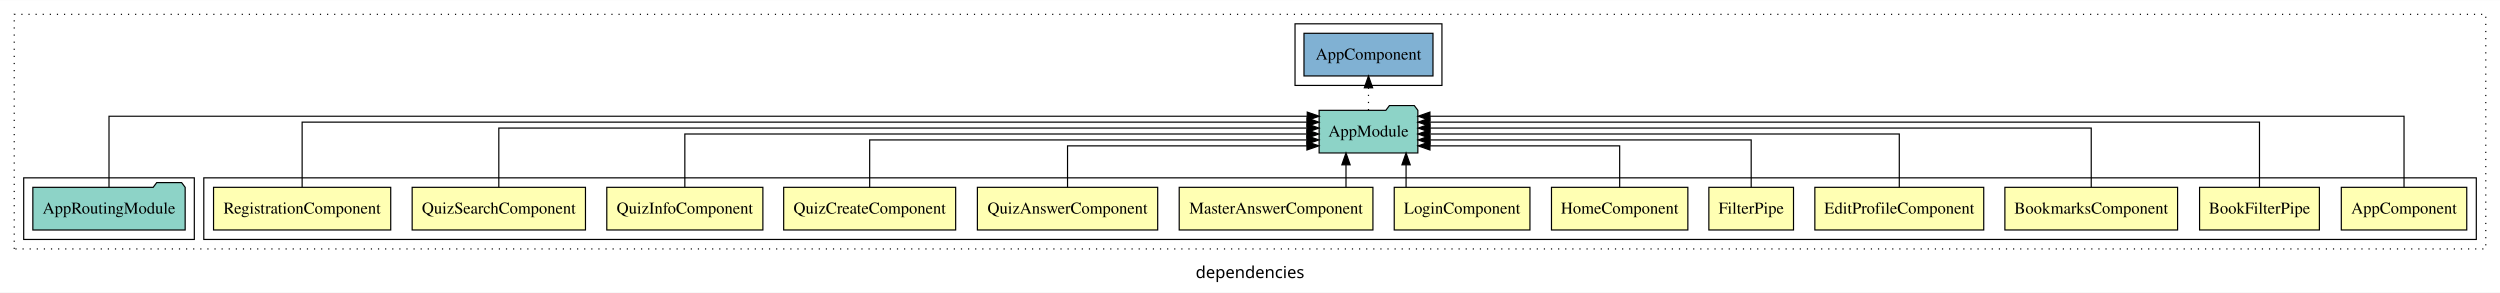
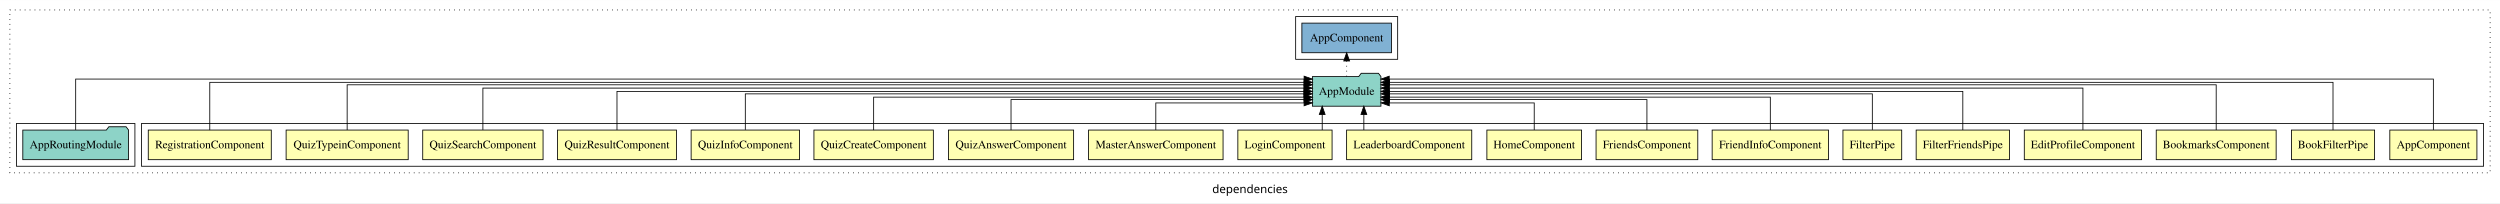
- <svg xmlns="http://www.w3.org/2000/svg" width="2110pt" height="247pt" viewBox="0.00 0.00 2110.00 246.80">
+ <svg xmlns="http://www.w3.org/2000/svg" width="3039pt" height="247pt" viewBox="0.00 0.00 3039.00 246.80">
  <g id="graph0" class="graph" transform="scale(1 1) rotate(0) translate(4 242.8)">
-     <polygon fill="white" stroke="transparent" points="-4,4 -4,-242.8 2106,-242.8 2106,4 -4,4" />
-     <text text-anchor="middle" x="1051" y="-8.2" font-family="sans-serif" font-size="14.00">dependencies</text>
+     <polygon fill="white" stroke="transparent" points="-4,4 -4,-242.8 3035,-242.8 3035,4 -4,4" />
+     <text text-anchor="middle" x="1515.5" y="-8.2" font-family="sans-serif" font-size="14.00">dependencies</text>
    <g id="clust1" class="cluster">
-       <polygon fill="none" stroke="black" stroke-dasharray="1,5" points="8,-32.8 8,-230.8 2094,-230.8 2094,-32.8 8,-32.8" />
+       <polygon fill="none" stroke="black" stroke-dasharray="1,5" points="8,-32.8 8,-230.8 3023,-230.8 3023,-32.8 8,-32.8" />
    </g>
    <g id="clust2" class="cluster">
-       <polygon fill="none" stroke="black" points="168,-40.8 168,-92.8 2086,-92.8 2086,-40.8 168,-40.8" />
+       <polygon fill="none" stroke="black" points="168,-40.8 168,-92.8 3015,-92.8 3015,-40.8 168,-40.8" />
    </g>
-     <g id="clust16" class="cluster">
+     <g id="clust22" class="cluster">
      <polygon fill="none" stroke="black" points="16,-40.8 16,-92.8 160,-92.8 160,-40.8 16,-40.8" />
    </g>
-     <g id="clust18" class="cluster">
-       <polygon fill="none" stroke="black" points="1089,-170.8 1089,-222.8 1213,-222.8 1213,-170.8 1089,-170.8" />
+     <g id="clust24" class="cluster">
+       <polygon fill="none" stroke="black" points="1571,-170.8 1571,-222.8 1695,-222.8 1695,-170.8 1571,-170.8" />
    </g>
    <g id="node1" class="node">
-       <polygon fill="#ffffb3" stroke="black" points="2077.94,-84.8 1972.06,-84.8 1972.06,-48.8 2077.94,-48.8 2077.94,-84.8" />
-       <text text-anchor="middle" x="2025" y="-62.6" font-family="Times,serif" font-size="14.00">AppComponent</text>
+       <polygon fill="#ffffb3" stroke="black" points="3006.94,-84.8 2901.06,-84.8 2901.06,-48.8 3006.94,-48.8 3006.94,-84.8" />
+       <text text-anchor="middle" x="2954" y="-62.6" font-family="Times,serif" font-size="14.00">AppComponent</text>
+     </g>
+     <g id="node20" class="node">
+       <polygon fill="#8dd3c7" stroke="black" points="1674.66,-149.8 1671.66,-153.8 1650.66,-153.8 1647.66,-149.8 1591.34,-149.8 1591.34,-113.8 1674.66,-113.8 1674.66,-149.8" />
+       <text text-anchor="middle" x="1633" y="-127.6" font-family="Times,serif" font-size="14.00">AppModule</text>
+     </g>
+     <g id="edge1" class="edge">
+       <path fill="none" stroke="black" d="M2954,-84.95C2954,-108.56 2954,-146.8 2954,-146.8 2954,-146.8 1684.72,-146.8 1684.72,-146.8" />
+       <polygon fill="black" stroke="black" points="1684.72,-143.3 1674.72,-146.8 1684.72,-150.3 1684.72,-143.3" />
+     </g>
+     <g id="node2" class="node">
+       <polygon fill="#ffffb3" stroke="black" points="2882.56,-84.8 2781.44,-84.8 2781.44,-48.8 2882.56,-48.8 2882.56,-84.8" />
+       <text text-anchor="middle" x="2832" y="-62.6" font-family="Times,serif" font-size="14.00">BookFilterPipe</text>
+     </g>
+     <g id="edge2" class="edge">
+       <path fill="none" stroke="black" d="M2832,-84.81C2832,-107.29 2832,-142.8 2832,-142.8 2832,-142.8 1684.97,-142.8 1684.97,-142.8" />
+       <polygon fill="black" stroke="black" points="1684.97,-139.3 1674.97,-142.8 1684.97,-146.3 1684.97,-139.3" />
+     </g>
+     <g id="node3" class="node">
+       <polygon fill="#ffffb3" stroke="black" points="2762.88,-84.8 2617.12,-84.8 2617.12,-48.8 2762.88,-48.8 2762.88,-84.8" />
+       <text text-anchor="middle" x="2690" y="-62.6" font-family="Times,serif" font-size="14.00">BookmarksComponent</text>
+     </g>
+     <g id="edge3" class="edge">
+       <path fill="none" stroke="black" d="M2690,-84.84C2690,-106.46 2690,-139.8 2690,-139.8 2690,-139.8 1684.76,-139.8 1684.76,-139.8" />
+       <polygon fill="black" stroke="black" points="1684.76,-136.3 1674.76,-139.8 1684.76,-143.3 1684.76,-136.3" />
+     </g>
+     <g id="node4" class="node">
+       <polygon fill="#ffffb3" stroke="black" points="2599.27,-84.8 2456.73,-84.8 2456.73,-48.8 2599.27,-48.8 2599.27,-84.8" />
+       <text text-anchor="middle" x="2528" y="-62.6" font-family="Times,serif" font-size="14.00">EditProfileComponent</text>
+     </g>
+     <g id="edge4" class="edge">
+       <path fill="none" stroke="black" d="M2528,-84.93C2528,-105.37 2528,-135.8 2528,-135.8 2528,-135.8 1684.67,-135.8 1684.67,-135.8" />
+       <polygon fill="black" stroke="black" points="1684.67,-132.3 1674.67,-135.8 1684.67,-139.3 1684.67,-132.3" />
+     </g>
+     <g id="node5" class="node">
+       <polygon fill="#ffffb3" stroke="black" points="2438.72,-84.8 2325.28,-84.8 2325.28,-48.8 2438.72,-48.8 2438.72,-84.8" />
+       <text text-anchor="middle" x="2382" y="-62.6" font-family="Times,serif" font-size="14.00">FilterFriendsPipe</text>
+     </g>
+     <g id="edge5" class="edge">
+       <path fill="none" stroke="black" d="M2382,-84.91C2382,-104.14 2382,-131.8 2382,-131.8 2382,-131.8 1684.87,-131.8 1684.87,-131.8" />
+       <polygon fill="black" stroke="black" points="1684.87,-128.3 1674.87,-131.8 1684.87,-135.3 1684.87,-128.3" />
+     </g>
+     <g id="node6" class="node">
+       <polygon fill="#ffffb3" stroke="black" points="2307.72,-84.8 2236.28,-84.8 2236.28,-48.8 2307.72,-48.8 2307.72,-84.8" />
+       <text text-anchor="middle" x="2272" y="-62.6" font-family="Times,serif" font-size="14.00">FilterPipe</text>
+     </g>
+     <g id="edge6" class="edge">
+       <path fill="none" stroke="black" d="M2272,-85.07C2272,-103.36 2272,-128.8 2272,-128.8 2272,-128.8 1684.93,-128.8 1684.93,-128.8" />
+       <polygon fill="black" stroke="black" points="1684.93,-125.3 1674.93,-128.8 1684.93,-132.3 1684.93,-125.3" />
+     </g>
+     <g id="node7" class="node">
+       <polygon fill="#ffffb3" stroke="black" points="2218.71,-84.8 2077.29,-84.8 2077.29,-48.8 2218.71,-48.8 2218.71,-84.8" />
+       <text text-anchor="middle" x="2148" y="-62.6" font-family="Times,serif" font-size="14.00">FriendInfoComponent</text>
+     </g>
+     <g id="edge7" class="edge">
+       <path fill="none" stroke="black" d="M2148,-84.83C2148,-101.86 2148,-124.8 2148,-124.8 2148,-124.8 1684.71,-124.8 1684.71,-124.8" />
+       <polygon fill="black" stroke="black" points="1684.71,-121.3 1674.71,-124.8 1684.71,-128.3 1684.71,-121.3" />
+     </g>
+     <g id="node8" class="node">
+       <polygon fill="#ffffb3" stroke="black" points="2059.83,-84.8 1936.17,-84.8 1936.17,-48.8 2059.83,-48.8 2059.83,-84.8" />
+       <text text-anchor="middle" x="1998" y="-62.6" font-family="Times,serif" font-size="14.00">FriendsComponent</text>
+     </g>
+     <g id="edge8" class="edge">
+       <path fill="none" stroke="black" d="M1998,-84.81C1998,-100.85 1998,-121.8 1998,-121.8 1998,-121.8 1684.87,-121.8 1684.87,-121.8" />
+       <polygon fill="black" stroke="black" points="1684.87,-118.3 1674.87,-121.8 1684.87,-125.3 1684.87,-118.3" />
+     </g>
+     <g id="node9" class="node">
+       <polygon fill="#ffffb3" stroke="black" points="1918.55,-84.8 1803.45,-84.8 1803.45,-48.8 1918.55,-48.8 1918.55,-84.8" />
+       <text text-anchor="middle" x="1861" y="-62.6" font-family="Times,serif" font-size="14.00">HomeComponent</text>
+     </g>
+     <g id="edge9" class="edge">
+       <path fill="none" stroke="black" d="M1861,-84.92C1861,-99.58 1861,-117.8 1861,-117.8 1861,-117.8 1684.82,-117.8 1684.82,-117.8" />
+       <polygon fill="black" stroke="black" points="1684.82,-114.3 1674.82,-117.8 1684.82,-121.3 1684.82,-114.3" />
+     </g>
+     <g id="node10" class="node">
+       <polygon fill="#ffffb3" stroke="black" points="1785.06,-84.8 1632.94,-84.8 1632.94,-48.8 1785.06,-48.8 1785.06,-84.8" />
+       <text text-anchor="middle" x="1709" y="-62.6" font-family="Times,serif" font-size="14.00">LeaderboardComponent</text>
+     </g>
+     <g id="edge10" class="edge">
+       <path fill="none" stroke="black" d="M1653.9,-84.91C1653.9,-84.91 1653.9,-103.79 1653.9,-103.79" />
+       <polygon fill="black" stroke="black" points="1650.4,-103.79 1653.9,-113.79 1657.4,-103.79 1650.4,-103.79" />
+     </g>
+     <g id="node11" class="node">
+       <polygon fill="#ffffb3" stroke="black" points="1615.27,-84.8 1500.73,-84.8 1500.73,-48.8 1615.27,-48.8 1615.27,-84.8" />
+       <text text-anchor="middle" x="1558" y="-62.6" font-family="Times,serif" font-size="14.00">LoginComponent</text>
+     </g>
+     <g id="edge11" class="edge">
+       <path fill="none" stroke="black" d="M1603.28,-84.91C1603.28,-84.91 1603.28,-103.79 1603.28,-103.79" />
+       <polygon fill="black" stroke="black" points="1599.78,-103.79 1603.28,-113.79 1606.78,-103.79 1599.78,-103.79" />
+     </g>
+     <g id="node12" class="node">
+       <polygon fill="#ffffb3" stroke="black" points="1482.75,-84.8 1319.25,-84.8 1319.25,-48.8 1482.75,-48.8 1482.75,-84.8" />
+       <text text-anchor="middle" x="1401" y="-62.6" font-family="Times,serif" font-size="14.00">MasterAnswerComponent</text>
+     </g>
+     <g id="edge12" class="edge">
+       <path fill="none" stroke="black" d="M1401,-84.92C1401,-99.58 1401,-117.8 1401,-117.8 1401,-117.8 1581.26,-117.8 1581.26,-117.8" />
+       <polygon fill="black" stroke="black" points="1581.26,-121.3 1591.26,-117.8 1581.26,-114.3 1581.26,-121.3" />
+     </g>
+     <g id="node13" class="node">
+       <polygon fill="#ffffb3" stroke="black" points="1301.09,-84.8 1148.91,-84.8 1148.91,-48.8 1301.09,-48.8 1301.09,-84.8" />
+       <text text-anchor="middle" x="1225" y="-62.6" font-family="Times,serif" font-size="14.00">QuizAnswerComponent</text>
+     </g>
+     <g id="edge13" class="edge">
+       <path fill="none" stroke="black" d="M1225,-84.81C1225,-100.85 1225,-121.8 1225,-121.8 1225,-121.8 1581.25,-121.8 1581.25,-121.8" />
+       <polygon fill="black" stroke="black" points="1581.25,-125.3 1591.25,-121.8 1581.25,-118.3 1581.25,-125.3" />
    </g>
    <g id="node14" class="node">
-       <polygon fill="#8dd3c7" stroke="black" points="1192.66,-149.8 1189.66,-153.8 1168.66,-153.8 1165.66,-149.8 1109.34,-149.8 1109.34,-113.8 1192.66,-113.8 1192.66,-149.8" />
-       <text text-anchor="middle" x="1151" y="-127.6" font-family="Times,serif" font-size="14.00">AppModule</text>
+       <polygon fill="#ffffb3" stroke="black" points="1130.58,-84.8 985.42,-84.8 985.42,-48.8 1130.58,-48.8 1130.58,-84.8" />
+       <text text-anchor="middle" x="1058" y="-62.6" font-family="Times,serif" font-size="14.00">QuizCreateComponent</text>
    </g>
-     <g id="edge1" class="edge">
-       <path fill="none" stroke="black" d="M2025,-84.89C2025,-107.93 2025,-144.8 2025,-144.8 2025,-144.8 1202.86,-144.8 1202.86,-144.8" />
-       <polygon fill="black" stroke="black" points="1202.86,-141.3 1192.86,-144.8 1202.86,-148.3 1202.86,-141.3" />
+     <g id="edge14" class="edge">
+       <path fill="none" stroke="black" d="M1058,-84.83C1058,-101.86 1058,-124.8 1058,-124.8 1058,-124.8 1581.18,-124.8 1581.18,-124.8" />
+       <polygon fill="black" stroke="black" points="1581.18,-128.3 1591.18,-124.8 1581.18,-121.3 1581.18,-128.3" />
    </g>
-     <g id="node2" class="node">
-       <polygon fill="#ffffb3" stroke="black" points="1953.56,-84.8 1852.44,-84.8 1852.44,-48.8 1953.56,-48.8 1953.56,-84.8" />
-       <text text-anchor="middle" x="1903" y="-62.6" font-family="Times,serif" font-size="14.00">BookFilterPipe</text>
+     <g id="node15" class="node">
+       <polygon fill="#ffffb3" stroke="black" points="967.87,-84.8 836.13,-84.8 836.13,-48.8 967.87,-48.8 967.87,-84.8" />
+       <text text-anchor="middle" x="902" y="-62.6" font-family="Times,serif" font-size="14.00">QuizInfoComponent</text>
    </g>
-     <g id="edge2" class="edge">
-       <path fill="none" stroke="black" d="M1903,-84.84C1903,-106.46 1903,-139.8 1903,-139.8 1903,-139.8 1202.77,-139.8 1202.77,-139.8" />
-       <polygon fill="black" stroke="black" points="1202.77,-136.3 1192.77,-139.8 1202.77,-143.3 1202.77,-136.3" />
+     <g id="edge15" class="edge">
+       <path fill="none" stroke="black" d="M902,-85.07C902,-103.36 902,-128.8 902,-128.8 902,-128.8 1581.07,-128.8 1581.07,-128.8" />
+       <polygon fill="black" stroke="black" points="1581.07,-132.3 1591.07,-128.8 1581.07,-125.3 1581.07,-132.3" />
    </g>
-     <g id="node3" class="node">
-       <polygon fill="#ffffb3" stroke="black" points="1833.88,-84.8 1688.12,-84.8 1688.12,-48.8 1833.88,-48.8 1833.88,-84.8" />
-       <text text-anchor="middle" x="1761" y="-62.6" font-family="Times,serif" font-size="14.00">BookmarksComponent</text>
+     <g id="node16" class="node">
+       <polygon fill="#ffffb3" stroke="black" points="818.32,-84.8 673.68,-84.8 673.68,-48.8 818.32,-48.8 818.32,-84.8" />
+       <text text-anchor="middle" x="746" y="-62.6" font-family="Times,serif" font-size="14.00">QuizResultComponent</text>
    </g>
-     <g id="edge3" class="edge">
-       <path fill="none" stroke="black" d="M1761,-85.02C1761,-105.17 1761,-134.8 1761,-134.8 1761,-134.8 1202.93,-134.8 1202.93,-134.8" />
-       <polygon fill="black" stroke="black" points="1202.93,-131.3 1192.93,-134.8 1202.93,-138.3 1202.93,-131.3" />
+     <g id="edge16" class="edge">
+       <path fill="none" stroke="black" d="M746,-84.91C746,-104.14 746,-131.8 746,-131.8 746,-131.8 1581.11,-131.8 1581.11,-131.8" />
+       <polygon fill="black" stroke="black" points="1581.11,-135.3 1591.11,-131.8 1581.11,-128.3 1581.11,-135.3" />
    </g>
-     <g id="node4" class="node">
-       <polygon fill="#ffffb3" stroke="black" points="1670.27,-84.8 1527.73,-84.8 1527.73,-48.8 1670.27,-48.8 1670.27,-84.8" />
-       <text text-anchor="middle" x="1599" y="-62.6" font-family="Times,serif" font-size="14.00">EditProfileComponent</text>
+     <g id="node17" class="node">
+       <polygon fill="#ffffb3" stroke="black" points="656.14,-84.8 509.86,-84.8 509.86,-48.8 656.14,-48.8 656.14,-84.8" />
+       <text text-anchor="middle" x="583" y="-62.6" font-family="Times,serif" font-size="14.00">QuizSearchComponent</text>
    </g>
-     <g id="edge4" class="edge">
-       <path fill="none" stroke="black" d="M1599,-85.02C1599,-103.63 1599,-129.8 1599,-129.8 1599,-129.8 1202.74,-129.8 1202.74,-129.8" />
-       <polygon fill="black" stroke="black" points="1202.74,-126.3 1192.74,-129.8 1202.74,-133.3 1202.74,-126.3" />
+     <g id="edge17" class="edge">
+       <path fill="none" stroke="black" d="M583,-84.93C583,-105.37 583,-135.8 583,-135.8 583,-135.8 1581.19,-135.8 1581.19,-135.8" />
+       <polygon fill="black" stroke="black" points="1581.19,-139.3 1591.19,-135.8 1581.19,-132.3 1581.19,-139.3" />
    </g>
-     <g id="node5" class="node">
-       <polygon fill="#ffffb3" stroke="black" points="1509.72,-84.8 1438.28,-84.8 1438.28,-48.8 1509.72,-48.8 1509.72,-84.8" />
-       <text text-anchor="middle" x="1474" y="-62.6" font-family="Times,serif" font-size="14.00">FilterPipe</text>
+     <g id="node18" class="node">
+       <polygon fill="#ffffb3" stroke="black" points="492.2,-84.8 343.8,-84.8 343.8,-48.8 492.2,-48.8 492.2,-84.8" />
+       <text text-anchor="middle" x="418" y="-62.6" font-family="Times,serif" font-size="14.00">QuizTypeinComponent</text>
    </g>
-     <g id="edge5" class="edge">
-       <path fill="none" stroke="black" d="M1474,-84.83C1474,-101.86 1474,-124.8 1474,-124.8 1474,-124.8 1202.9,-124.8 1202.9,-124.8" />
-       <polygon fill="black" stroke="black" points="1202.9,-121.3 1192.9,-124.8 1202.9,-128.3 1202.9,-121.3" />
+     <g id="edge18" class="edge">
+       <path fill="none" stroke="black" d="M418,-84.84C418,-106.46 418,-139.8 418,-139.8 418,-139.8 1581.18,-139.8 1581.18,-139.8" />
+       <polygon fill="black" stroke="black" points="1581.18,-143.3 1591.18,-139.8 1581.18,-136.3 1581.18,-143.3" />
    </g>
-     <g id="node6" class="node">
-       <polygon fill="#ffffb3" stroke="black" points="1420.55,-84.8 1305.45,-84.8 1305.45,-48.8 1420.55,-48.8 1420.55,-84.8" />
-       <text text-anchor="middle" x="1363" y="-62.6" font-family="Times,serif" font-size="14.00">HomeComponent</text>
-     </g>
-     <g id="edge6" class="edge">
-       <path fill="none" stroke="black" d="M1363,-85.04C1363,-100.37 1363,-119.8 1363,-119.8 1363,-119.8 1202.88,-119.8 1202.88,-119.8" />
-       <polygon fill="black" stroke="black" points="1202.88,-116.3 1192.88,-119.8 1202.88,-123.3 1202.88,-116.3" />
-     </g>
-     <g id="node7" class="node">
-       <polygon fill="#ffffb3" stroke="black" points="1287.27,-84.8 1172.73,-84.8 1172.73,-48.8 1287.27,-48.8 1287.27,-84.8" />
-       <text text-anchor="middle" x="1230" y="-62.6" font-family="Times,serif" font-size="14.00">LoginComponent</text>
-     </g>
-     <g id="edge7" class="edge">
-       <path fill="none" stroke="black" d="M1182.72,-84.91C1182.72,-84.91 1182.72,-103.79 1182.72,-103.79" />
-       <polygon fill="black" stroke="black" points="1179.22,-103.79 1182.72,-113.79 1186.22,-103.79 1179.22,-103.79" />
-     </g>
-     <g id="node8" class="node">
-       <polygon fill="#ffffb3" stroke="black" points="1154.75,-84.8 991.25,-84.8 991.25,-48.8 1154.75,-48.8 1154.75,-84.8" />
-       <text text-anchor="middle" x="1073" y="-62.6" font-family="Times,serif" font-size="14.00">MasterAnswerComponent</text>
-     </g>
-     <g id="edge8" class="edge">
-       <path fill="none" stroke="black" d="M1132.02,-84.91C1132.02,-84.91 1132.02,-103.79 1132.02,-103.79" />
-       <polygon fill="black" stroke="black" points="1128.52,-103.79 1132.02,-113.79 1135.52,-103.79 1128.52,-103.79" />
-     </g>
-     <g id="node9" class="node">
-       <polygon fill="#ffffb3" stroke="black" points="973.09,-84.8 820.91,-84.8 820.91,-48.8 973.09,-48.8 973.09,-84.8" />
-       <text text-anchor="middle" x="897" y="-62.6" font-family="Times,serif" font-size="14.00">QuizAnswerComponent</text>
-     </g>
-     <g id="edge9" class="edge">
-       <path fill="none" stroke="black" d="M897,-85.04C897,-100.37 897,-119.8 897,-119.8 897,-119.8 1099.06,-119.8 1099.06,-119.8" />
-       <polygon fill="black" stroke="black" points="1099.06,-123.3 1109.06,-119.8 1099.06,-116.3 1099.06,-123.3" />
-     </g>
-     <g id="node10" class="node">
-       <polygon fill="#ffffb3" stroke="black" points="802.58,-84.8 657.42,-84.8 657.42,-48.8 802.58,-48.8 802.58,-84.8" />
-       <text text-anchor="middle" x="730" y="-62.6" font-family="Times,serif" font-size="14.00">QuizCreateComponent</text>
-     </g>
-     <g id="edge10" class="edge">
-       <path fill="none" stroke="black" d="M730,-84.83C730,-101.86 730,-124.8 730,-124.8 730,-124.8 1099.09,-124.8 1099.09,-124.8" />
-       <polygon fill="black" stroke="black" points="1099.09,-128.3 1109.09,-124.8 1099.09,-121.3 1099.09,-128.3" />
-     </g>
-     <g id="node11" class="node">
-       <polygon fill="#ffffb3" stroke="black" points="639.87,-84.8 508.13,-84.8 508.13,-48.8 639.87,-48.8 639.87,-84.8" />
-       <text text-anchor="middle" x="574" y="-62.6" font-family="Times,serif" font-size="14.00">QuizInfoComponent</text>
-     </g>
-     <g id="edge11" class="edge">
-       <path fill="none" stroke="black" d="M574,-85.02C574,-103.63 574,-129.8 574,-129.8 574,-129.8 1099.04,-129.8 1099.04,-129.8" />
-       <polygon fill="black" stroke="black" points="1099.04,-133.3 1109.04,-129.8 1099.04,-126.3 1099.04,-133.3" />
-     </g>
-     <g id="node12" class="node">
-       <polygon fill="#ffffb3" stroke="black" points="490.14,-84.8 343.86,-84.8 343.86,-48.8 490.14,-48.8 490.14,-84.8" />
-       <text text-anchor="middle" x="417" y="-62.6" font-family="Times,serif" font-size="14.00">QuizSearchComponent</text>
-     </g>
-     <g id="edge12" class="edge">
-       <path fill="none" stroke="black" d="M417,-85.02C417,-105.17 417,-134.8 417,-134.8 417,-134.8 1099.17,-134.8 1099.17,-134.8" />
-       <polygon fill="black" stroke="black" points="1099.17,-138.3 1109.17,-134.8 1099.17,-131.3 1099.17,-138.3" />
-     </g>
-     <g id="node13" class="node">
+     <g id="node19" class="node">
      <polygon fill="#ffffb3" stroke="black" points="325.77,-84.8 176.23,-84.8 176.23,-48.8 325.77,-48.8 325.77,-84.8" />
      <text text-anchor="middle" x="251" y="-62.6" font-family="Times,serif" font-size="14.00">RegistrationComponent</text>
    </g>
-     <g id="edge13" class="edge">
-       <path fill="none" stroke="black" d="M251,-84.84C251,-106.46 251,-139.8 251,-139.8 251,-139.8 1099.1,-139.8 1099.1,-139.8" />
-       <polygon fill="black" stroke="black" points="1099.1,-143.3 1109.1,-139.8 1099.1,-136.3 1099.1,-143.3" />
+     <g id="edge19" class="edge">
+       <path fill="none" stroke="black" d="M251,-84.81C251,-107.29 251,-142.8 251,-142.8 251,-142.8 1581.26,-142.8 1581.26,-142.8" />
+       <polygon fill="black" stroke="black" points="1581.26,-146.3 1591.26,-142.8 1581.26,-139.3 1581.26,-146.3" />
    </g>
-     <g id="node16" class="node">
-       <polygon fill="#80b1d3" stroke="black" points="1205.44,-214.8 1096.56,-214.8 1096.56,-178.8 1205.44,-178.8 1205.44,-214.8" />
-       <text text-anchor="middle" x="1151" y="-192.6" font-family="Times,serif" font-size="14.00">AppComponent </text>
+     <g id="node22" class="node">
+       <polygon fill="#80b1d3" stroke="black" points="1687.44,-214.8 1578.56,-214.8 1578.56,-178.8 1687.44,-178.8 1687.44,-214.8" />
+       <text text-anchor="middle" x="1633" y="-192.6" font-family="Times,serif" font-size="14.00">AppComponent </text>
    </g>
-     <g id="edge15" class="edge">
-       <path fill="none" stroke="black" stroke-dasharray="1,5" d="M1151,-149.91C1151,-149.91 1151,-168.79 1151,-168.79" />
-       <polygon fill="black" stroke="black" points="1147.5,-168.79 1151,-178.79 1154.5,-168.79 1147.5,-168.79" />
+     <g id="edge21" class="edge">
+       <path fill="none" stroke="black" stroke-dasharray="1,5" d="M1633,-149.91C1633,-149.91 1633,-168.79 1633,-168.79" />
+       <polygon fill="black" stroke="black" points="1629.5,-168.79 1633,-178.79 1636.5,-168.79 1629.5,-168.79" />
    </g>
-     <g id="node15" class="node">
+     <g id="node21" class="node">
      <polygon fill="#8dd3c7" stroke="black" points="152.28,-84.8 149.28,-88.8 128.28,-88.8 125.28,-84.8 23.72,-84.8 23.72,-48.8 152.28,-48.8 152.28,-84.8" />
      <text text-anchor="middle" x="88" y="-62.6" font-family="Times,serif" font-size="14.00">AppRoutingModule</text>
    </g>
-     <g id="edge14" class="edge">
-       <path fill="none" stroke="black" d="M88,-84.89C88,-107.93 88,-144.8 88,-144.8 88,-144.8 1099.33,-144.8 1099.33,-144.8" />
-       <polygon fill="black" stroke="black" points="1099.33,-148.3 1109.33,-144.8 1099.33,-141.3 1099.33,-148.3" />
+     <g id="edge20" class="edge">
+       <path fill="none" stroke="black" d="M88,-84.95C88,-108.56 88,-146.8 88,-146.8 88,-146.8 1581.28,-146.8 1581.28,-146.8" />
+       <polygon fill="black" stroke="black" points="1581.28,-150.3 1591.28,-146.8 1581.28,-143.3 1581.28,-150.3" />
    </g>
  </g>
</svg>
